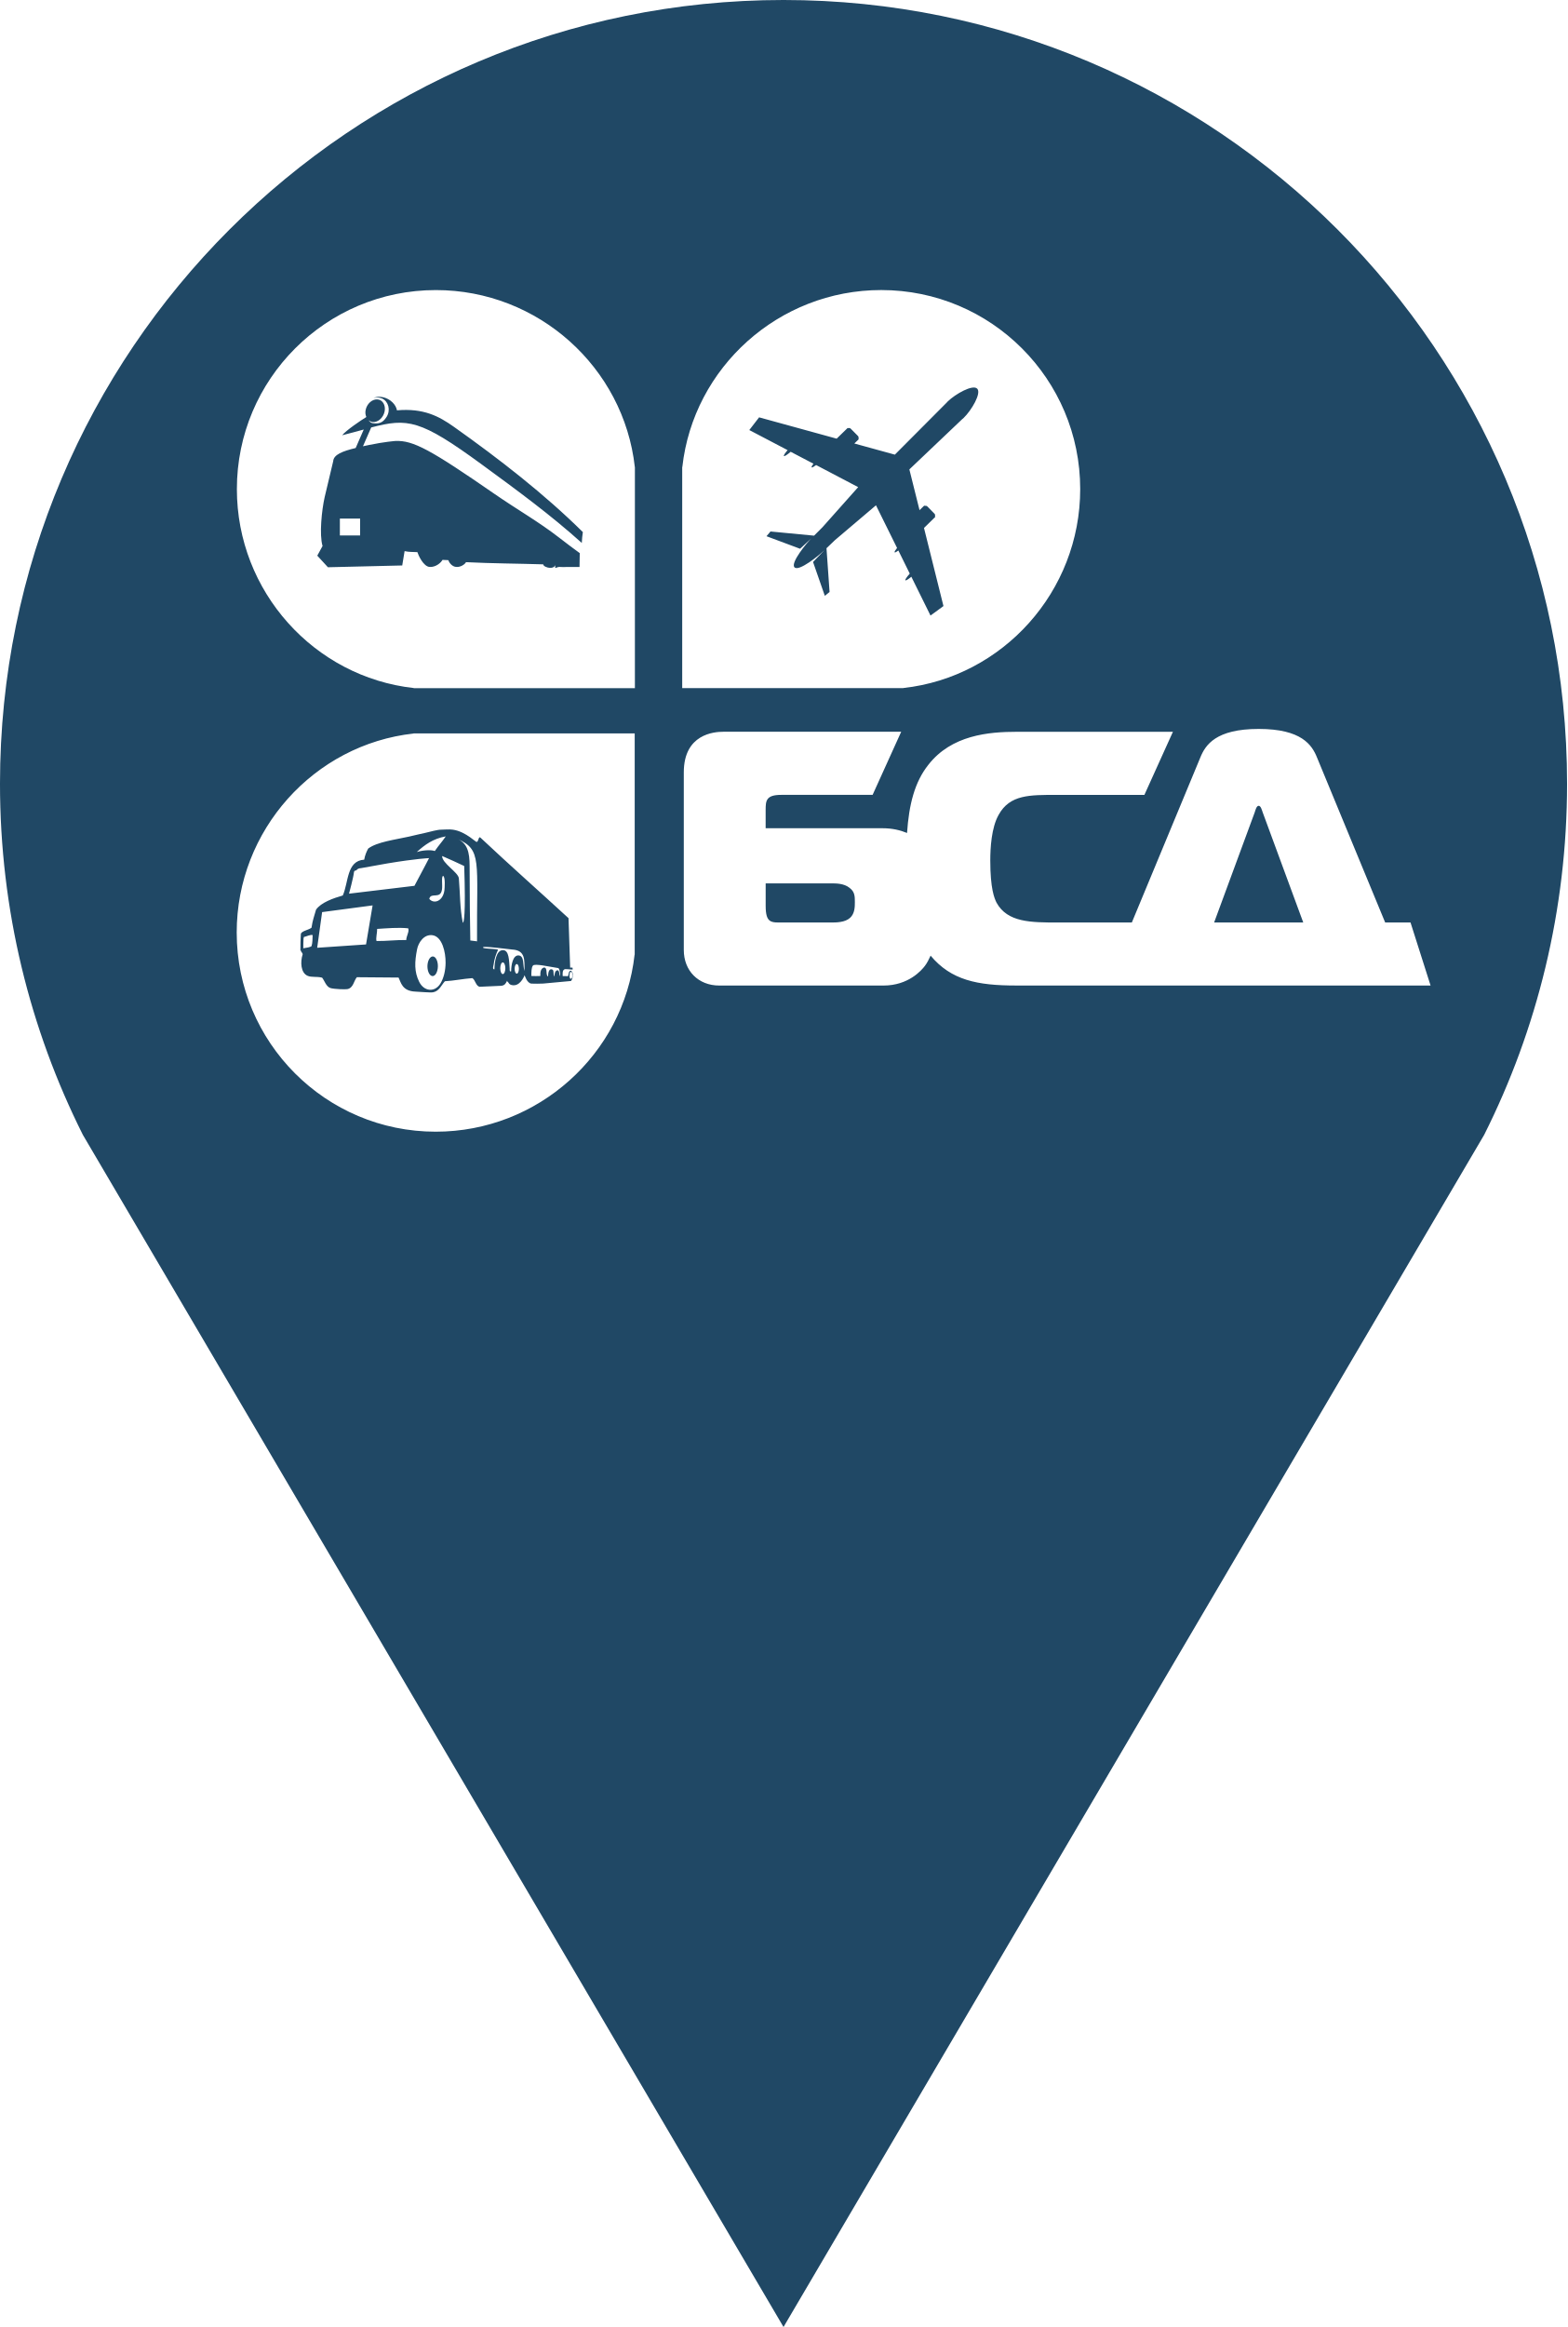
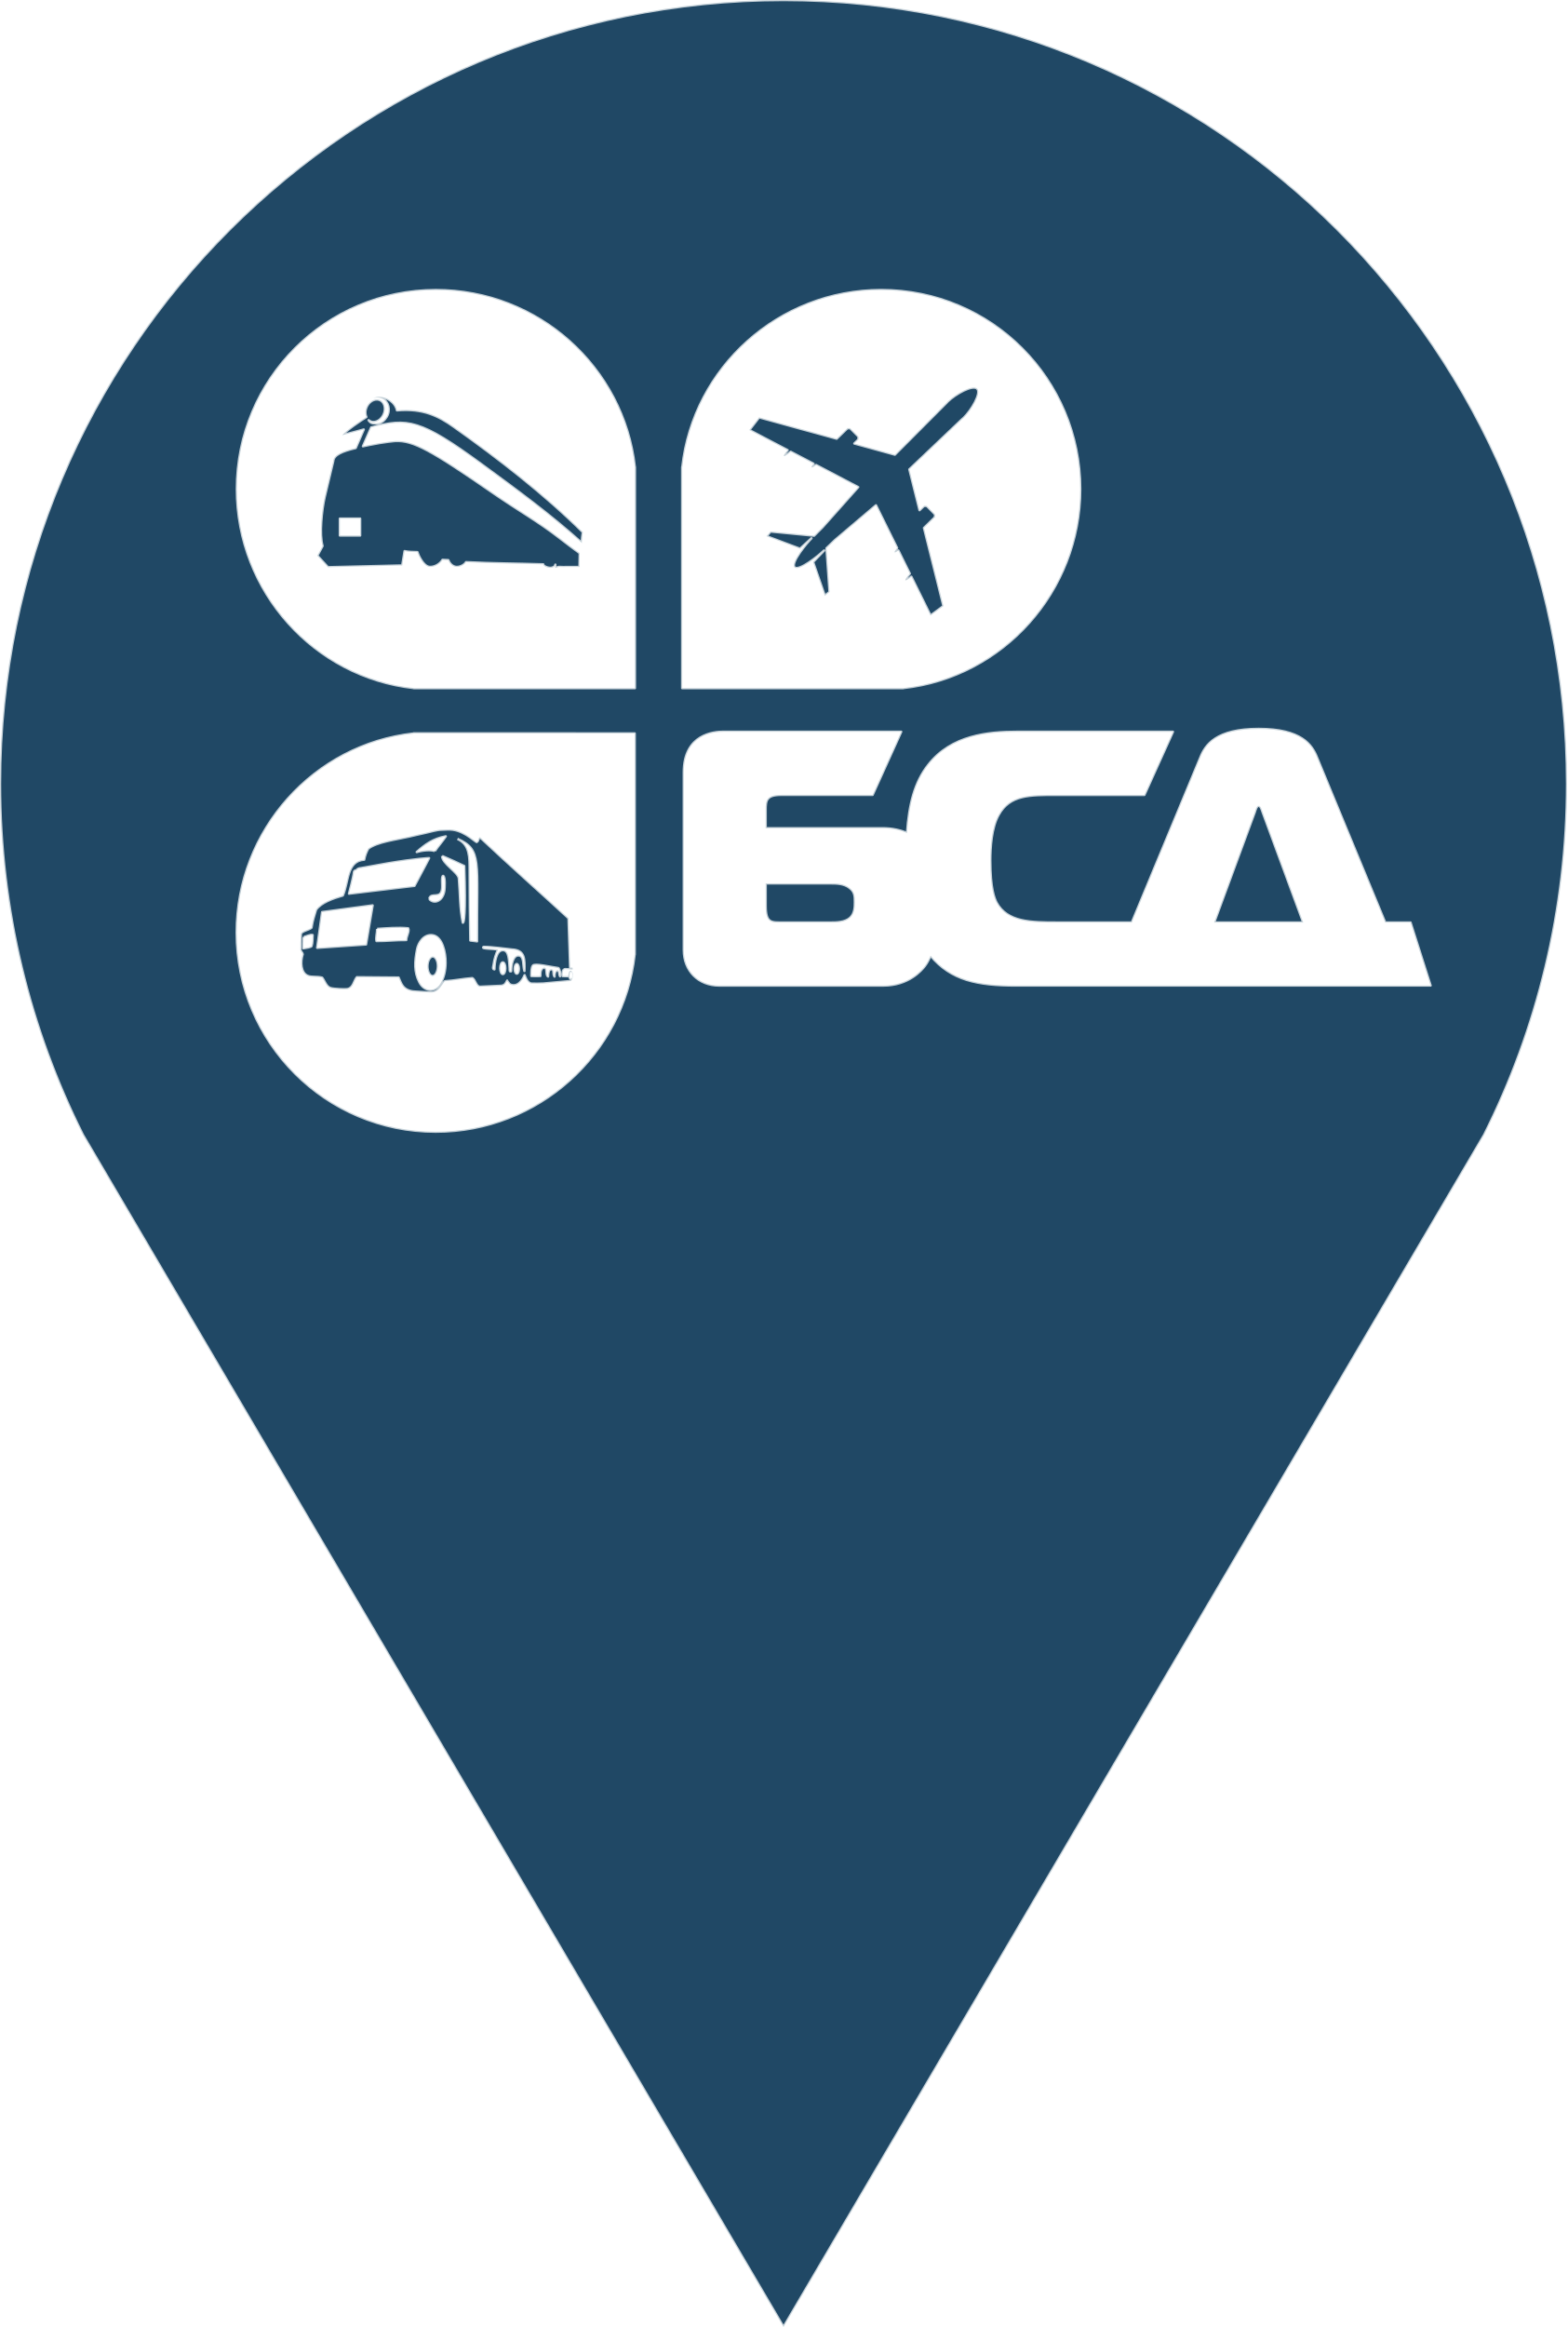
<svg xmlns="http://www.w3.org/2000/svg" width="64.255mm" height="95.39mm" viewBox="0 0 64.255 95.39" version="1.1" id="svg8">
  <defs id="defs2" />
  <g id="layer1" transform="translate(-54.37727,-91.51108)">
    <g transform="matrix(0.00117332,0,0,0.00117332,-19.40023,89.28347)" style="clip-rule:evenodd;fill-rule:evenodd;image-rendering:optimizeQuality;shape-rendering:geometricPrecision;text-rendering:geometricPrecision" id="Layer_x0020_1" />
    <g id="g886" transform="matrix(1.091602,0,0,1.091602,126.6936,-1.380083)" style="fill:#982d3a;stroke:none">
      <g style="fill:#982d3a;stroke:none;stroke-width:0.138;stroke-miterlimit:4;stroke-dasharray:none;stroke-opacity:0.482" transform="matrix(0.6193344,0,0,-0.6193344,-20.63644,119.7391)" id="g138" />
      <g style="fill:#982d3a;stroke:none;stroke-width:0.138;stroke-miterlimit:4;stroke-dasharray:none;stroke-opacity:0.482" transform="matrix(0.6193344,0,0,-0.6193344,-30.045,100.7913)" id="g142" />
      <g style="fill:#982d3a;stroke:none;stroke-width:0.138;stroke-miterlimit:4;stroke-dasharray:none;stroke-opacity:0.482" transform="matrix(0.6193344,0,0,-0.6193344,-50.12741,117.3237)" id="g146" />
      <g style="fill:#982d3a;stroke:none;stroke-width:0.138;stroke-miterlimit:4;stroke-dasharray:none;stroke-opacity:0.482" transform="matrix(0.6193344,0,0,-0.6193344,-52.07732,119.9819)" id="g150" />
      <g style="fill:#982d3a;stroke:none;stroke-width:0.138;stroke-miterlimit:4;stroke-dasharray:none;stroke-opacity:0.482" transform="matrix(0.6193344,0,0,-0.6193344,-49.63628,117.2436)" id="g154" />
      <g style="fill:#982d3a;stroke:none;stroke-width:0.138;stroke-miterlimit:4;stroke-dasharray:none;stroke-opacity:0.482" transform="matrix(0.6193344,0,0,-0.6193344,-44.79531,121.9373)" id="g158" />
      <g style="fill:#982d3a;stroke:none;stroke-width:0.138;stroke-miterlimit:4;stroke-dasharray:none;stroke-opacity:0.482" transform="matrix(0.6193344,0,0,-0.6193344,-49.91448,117.0576)" id="g162" />
      <g style="fill:#982d3a;stroke:none;stroke-width:0.138;stroke-miterlimit:4;stroke-dasharray:none;stroke-opacity:0.482" transform="matrix(0.6193344,0,0,-0.6193344,-50.12258,118.8551)" id="g166" />
      <g style="fill:#982d3a;stroke:none;stroke-width:0.138;stroke-miterlimit:4;stroke-dasharray:none;stroke-opacity:0.482" transform="matrix(0.6193344,0,0,-0.6193344,-54.33331,120.6907)" id="g170" />
      <g style="fill:#982d3a;stroke:none;stroke-width:0.138;stroke-miterlimit:4;stroke-dasharray:none;stroke-opacity:0.482" transform="matrix(0.6193344,0,0,-0.6193344,-50.00038,121.754)" id="g174" />
      <g style="fill:#982d3a;stroke:none;stroke-width:0.138;stroke-miterlimit:4;stroke-dasharray:none;stroke-opacity:0.482" transform="matrix(0.6193344,0,0,-0.6193344,-46.97995,120.7588)" id="g178" />
      <g style="fill:#982d3a;stroke:none;stroke-width:0.138;stroke-miterlimit:4;stroke-dasharray:none;stroke-opacity:0.482" transform="matrix(0.6193344,0,0,-0.6193344,-49.06655,116.5998)" id="g182" />
      <g style="fill:#982d3a;stroke:none;stroke-width:0.138;stroke-miterlimit:4;stroke-dasharray:none;stroke-opacity:0.482" transform="matrix(0.6193344,0,0,-0.6193344,-44.82312,121.5986)" id="g186" />
      <g style="fill:#982d3a;stroke:none;stroke-width:0.138;stroke-miterlimit:4;stroke-dasharray:none;stroke-opacity:0.482" transform="matrix(0.6193344,0,0,-0.6193344,-54.83528,120.2837)" id="g190" />
      <g style="fill:#982d3a;stroke:none;stroke-width:0.138;stroke-miterlimit:4;stroke-dasharray:none;stroke-opacity:0.482" transform="matrix(0.6193344,0,0,-0.6193344,-46.23235,121.356)" id="g194" />
      <g style="fill:#982d3a;stroke:none;stroke-width:0.138;stroke-miterlimit:4;stroke-dasharray:none;stroke-opacity:0.482" transform="matrix(0.6193344,0,0,-0.6193344,-46.83961,121.2968)" id="g198" />
      <g style="fill:#982d3a;stroke:none;stroke-width:0.138;stroke-miterlimit:4;stroke-dasharray:none;stroke-opacity:0.482" transform="matrix(0.6193344,0,0,-0.6193344,-47.36338,121.2351)" id="g202" />
      <g style="fill:#982d3a;stroke:none;stroke-width:0.138;stroke-miterlimit:4;stroke-dasharray:none;stroke-opacity:0.482" transform="matrix(0.6193344,0,0,-0.6193344,-44.39615,105.4841)" id="g206" />
    </g>
-     <path id="path952" style="opacity:1;fill:#204865;fill-opacity:1;stroke:none;stroke-width:2;stroke-linejoin:round;stroke-miterlimit:4;stroke-dasharray:none;stroke-dashoffset:0;stroke-opacity:1" d="m 86.504,91.511 c 17.744,0 32.128,14.384 32.128,32.127 0,5.177 -1.226,10.065 -3.4,14.395 L 86.504,186.901 57.776,138.033 c -2.173,-4.331 -3.399,-9.219 -3.399,-14.395 0,-17.743 14.384,-32.127 32.127,-32.127 z m -18.191,21.951 h 0.83 v -0.692 h -0.83 z m 9.918,0.304 c -1.291,-1.159 -2.612,-2.127 -4.119,-3.23 -2.502,-1.829 -3.017,-1.893 -4.515,-1.502 l -0.337,0.771 c 0.082,-0.018 0.166,-0.035 0.254,-0.054 0.627,-0.13 1.072,-0.163 1.072,-0.163 0.737,-0.033 1.445,0.358 4.069,2.171 0.952,0.658 1.8,1.132 2.657,1.797 0.281,0.22 0.586,0.447 0.837,0.629 -0.009,0.108 -0.001,0.462 -0.009,0.569 -0.255,-0.003 -0.442,0.002 -0.564,0 -0.034,0.008 -0.135,0.002 -0.252,-0.003 -0.12,-0.004 -0.19,0.09 -0.183,0.011 l 0.007,-0.105 c -0.003,0.079 -0.105,0.138 -0.225,0.133 -0.113,-0.006 -0.27,-0.07 -0.272,-0.145 -1.053,-0.033 -2.084,-0.035 -3.166,-0.089 -0.044,0.085 -0.21,0.205 -0.391,0.196 -0.186,-0.007 -0.306,-0.188 -0.335,-0.279 -0.079,-0.004 -0.158,-0.007 -0.239,-0.011 -0.054,0.107 -0.262,0.302 -0.522,0.29 -0.262,-0.012 -0.473,-0.494 -0.507,-0.608 -0.178,-0.01 -0.343,6.7e-4 -0.524,-0.041 l -0.097,0.588 -3.047,0.073 -0.436,-0.475 0.216,-0.396 c -0.139,-0.471 -0.032,-1.474 0.085,-1.998 0.073,-0.319 0.352,-1.479 0.352,-1.479 0.017,-0.266 0.377,-0.41 0.921,-0.54 l 0.331,-0.758 c -0.262,0.072 -0.552,0.151 -0.886,0.236 0.169,-0.206 0.757,-0.604 0.992,-0.748 -0.034,-0.081 -0.051,-0.178 -0.029,-0.285 0.05,-0.256 0.265,-0.452 0.484,-0.437 0.214,0.015 0.345,0.236 0.295,0.491 -0.051,0.257 -0.269,0.453 -0.483,0.437 -0.068,-0.005 -0.124,-0.036 -0.173,-0.075 0.041,0.063 0.097,0.113 0.173,0.122 0.209,0.024 0.392,0.019 0.565,-0.26 0.173,-0.279 0.075,-0.636 -0.187,-0.752 -0.107,-0.047 -0.231,-0.051 -0.349,-0.022 0.229,-0.106 0.56,-0.034 0.778,0.181 0.101,0.098 0.161,0.214 0.182,0.326 1.086,-0.097 1.725,0.243 2.332,0.674 1.866,1.322 3.725,2.768 5.29,4.317 -0.022,0.137 -0.036,0.285 -0.043,0.445 m 2.174,-3.112 c -0.453,-4.081 -3.958,-7.254 -8.157,-7.254 -4.507,0 -8.16,3.653 -8.16,8.159 0,4.201 3.174,7.704 7.255,8.155 v 0.004 h 9.065 v -9.064 z m -5.413,20.306 c -0.057,0 -0.104,0.108 -0.104,0.24 0,0.132 0.047,0.239 0.104,0.239 0.057,0 0.104,-0.107 0.104,-0.239 0,-0.132 -0.047,-0.24 -0.104,-0.24 m 0.572,0.067 c -0.047,0 -0.087,0.088 -0.087,0.198 0,0.109 0.04,0.197 0.087,0.197 0.049,0 0.087,-0.089 0.087,-0.197 0,-0.11 -0.039,-0.198 -0.087,-0.198 m 0.663,0.065 c -0.065,0.08 -0.065,0.276 -0.065,0.425 0.218,0.011 0.139,0.001 0.368,0.001 -0.005,-0.177 0.022,-0.322 0.162,-0.35 0.151,0.026 0.043,0.307 0.155,0.371 0.001,-0.158 0.037,-0.313 0.143,-0.296 0.132,0.018 0.04,0.191 0.122,0.299 -0.003,-0.134 0.022,-0.237 0.126,-0.263 0.089,0.028 0.055,0.176 0.101,0.249 0.014,-0.124 -0.013,-0.272 -0.063,-0.333 -0.395,-0.058 -0.967,-0.199 -1.05,-0.104 m -9.391,-1.171 c -0.005,0.021 -0.012,0.041 -0.014,0.064 -0.006,0.132 -0.011,0.265 -0.009,0.398 0.13,-0.02 0.293,-0.045 0.337,-0.089 0.045,-0.135 0.038,-0.304 0.045,-0.453 -0.092,-0.028 -0.256,0.06 -0.359,0.079 m 10.929,1.435 c -0.047,0.048 -0.059,0.256 0.012,0.282 0.1,-0.021 0.085,-0.213 0.039,-0.282 -0.017,0 -0.041,-0.011 -0.051,0 m -4.632,-5.457 c 0.406,0.183 0.499,0.54 0.499,1.113 0,0.951 0.015,2.618 0.029,3.052 0.245,0.028 0.272,0.035 0.275,0.036 -0.016,-3.326 0.208,-3.749 -0.803,-4.201 m 2.278,4.54 c -0.334,-0.032 -0.844,-0.112 -1.204,-0.112 -0.147,0.09 0.439,0.06 0.593,0.114 -0.077,0.151 -0.16,0.396 -0.184,0.614 -0.004,0.043 -0.064,0.191 0.033,0.193 0.005,-0.264 0.061,-0.805 0.362,-0.788 0.242,0.014 0.238,0.429 0.263,0.754 0,0.103 0,0.131 0.061,0.112 0.001,-0.253 0.068,-0.669 0.309,-0.649 0.241,0.022 0.164,0.408 0.236,0.637 0.009,-0.479 0.025,-0.83 -0.469,-0.877 m -3.297,1.086 c -0.119,-10e-4 -0.212,-0.183 -0.212,-0.406 0.004,-0.222 0.103,-0.4 0.221,-0.399 0.116,0 0.211,0.183 0.208,0.404 -0.004,0.223 -0.1,0.403 -0.218,0.402 m 0.004,-1.675 c -0.356,-0.055 -0.588,0.304 -0.64,0.58 -0.101,0.515 -0.119,0.919 0.089,1.333 0.198,0.396 0.634,0.434 0.861,0.08 0.148,-0.236 0.216,-0.546 0.22,-0.861 0.005,-0.439 -0.139,-1.07 -0.531,-1.132 m -4.734,0.514 2.003,-0.137 0.269,-1.6 -2.07,0.275 z m 4.596,-2.004 c 0.186,0.223 0.56,0.103 0.621,-0.354 0.008,-0.073 0.046,-0.544 -0.053,-0.588 -0.08,0.018 -0.021,0.378 -0.045,0.542 -0.055,0.444 -0.459,0.105 -0.523,0.4 m 0.227,-1.962 c 0.189,-0.274 0.259,-0.326 0.449,-0.601 -0.529,0.098 -0.855,0.343 -1.189,0.642 0.242,-0.074 0.571,-0.101 0.74,-0.041 m 5.588,5.327 c -0.364,0.032 -0.742,0.07 -1.146,0.106 -0.093,0.009 -0.408,0.006 -0.477,0.002 -0.188,-0.012 -0.283,-0.345 -0.283,-0.345 0,0 -0.137,0.374 -0.402,0.41 -0.086,0.013 -0.208,-0.006 -0.256,-0.098 -0.025,-0.047 -0.066,-0.045 -0.057,-0.09 -0.05,0.094 -0.083,0.193 -0.237,0.212 -0.272,0.012 -0.899,0.041 -0.899,0.041 -0.157,-0.047 -0.17,-0.286 -0.293,-0.355 -0.389,0.028 -0.732,0.105 -1.125,0.128 -0.134,0.139 -0.223,0.404 -0.483,0.452 -0.111,0.022 -0.544,-0.021 -0.72,-0.027 -0.558,-0.02 -0.599,-0.386 -0.696,-0.576 -0.654,-0.007 -1.059,-0.007 -1.71,-0.014 -0.127,0.144 -0.14,0.443 -0.393,0.488 -0.083,0.016 -0.529,0.002 -0.686,-0.043 -0.183,-0.055 -0.249,-0.31 -0.346,-0.427 -0.229,-0.058 -0.429,-0.003 -0.598,-0.077 -0.278,-0.124 -0.303,-0.562 -0.199,-0.883 -0.009,-0.067 -0.065,-0.086 -0.076,-0.149 l -0.017,-0.013 c -0.005,-0.16 0.007,-0.53 0.018,-0.663 0.014,-0.128 0.313,-0.165 0.437,-0.262 0.049,-0.323 0.103,-0.45 0.186,-0.74 0.203,-0.295 0.711,-0.471 1.097,-0.582 0.241,-0.542 0.152,-1.422 0.878,-1.468 0.03,-0.178 0.091,-0.322 0.164,-0.456 0.371,-0.275 1.108,-0.362 1.679,-0.491 0.214,-0.049 0.439,-0.105 0.654,-0.15 0.231,-0.051 0.489,-0.133 0.669,-0.133 0.11,0 0.316,-0.022 0.466,0 0.547,0.076 0.989,0.567 0.986,0.5 0.075,-0.02 0.069,-0.247 0.149,-0.172 1.257,1.18 2.375,2.165 3.61,3.3 0.018,0.578 0.05,1.537 0.068,2.028 0.139,-0.009 0.091,0.009 0.101,0.079 -0.059,0.007 -0.341,-0.041 -0.343,-0.002 -0.073,0.032 -0.07,0.155 -0.064,0.269 0.103,0.005 0.097,-0.003 0.219,0.005 0.032,-0.08 0.016,-0.206 0.107,-0.226 0.141,0.051 0.089,0.343 0.014,0.423 m -6.454,-10.15 v 0.005 c -4.079,0.45 -7.253,3.956 -7.253,8.155 0,4.511 3.651,8.167 8.159,8.167 4.199,0 7.704,-3.176 8.156,-7.259 h 0.004 v -9.067 z m 1.17,5.026 c -0.008,0.299 0.665,0.668 0.686,0.917 0.057,0.673 0.037,1.203 0.161,1.816 0.043,0.023 0.126,-0.301 0.058,-2.323 -0.119,-0.061 -0.774,-0.357 -0.905,-0.41 m -2.665,2.989 c 0.007,0.143 -0.062,0.382 -0.025,0.496 0.431,0.004 0.79,-0.047 1.219,-0.041 0.001,-0.159 0.14,-0.364 0.078,-0.48 -0.413,-0.043 -0.878,0.001 -1.272,0.025 m 2.129,-2.902 c 0,0 -0.521,0.018 -1.714,0.218 l -1.088,0.195 c 0,0 -0.107,-0.004 -0.169,0.076 -0.03,0.038 -0.097,-0.005 -0.11,0.097 -0.018,0.197 -0.201,0.871 -0.201,0.871 l 2.683,-0.322 0.452,-0.852 z m 21.922,-18.047 c -0.021,0.022 -0.046,0.04 -0.069,0.06 l -2.159,2.052 0.417,1.671 0.197,-0.191 0.019,0.018 c 0.032,-0.013 0.075,-0.009 0.108,0.024 l 0.289,0.295 c 0.03,0.032 0.032,0.075 0.018,0.109 l 0.018,0.018 -0.466,0.457 0.798,3.201 -0.531,0.389 -0.786,-1.591 c -0.126,0.105 -0.223,0.165 -0.244,0.145 -0.02,-0.022 0.055,-0.133 0.179,-0.273 l -0.467,-0.947 c -0.08,0.06 -0.136,0.089 -0.152,0.074 -0.017,-0.016 0.024,-0.085 0.099,-0.178 l -0.865,-1.749 -1.684,1.429 -0.345,0.331 0.126,1.792 -0.194,0.16 -0.483,-1.388 0.454,-0.472 -0.016,0.012 c -0.184,0.181 -1.018,0.863 -1.198,0.679 -0.179,-0.184 0.508,-1.01 0.694,-1.191 l -0.467,0.429 -1.376,-0.514 0.164,-0.194 1.787,0.171 0.344,-0.345 1.464,-1.644 -1.724,-0.905 c -0.098,0.073 -0.169,0.112 -0.184,0.095 -0.013,-0.014 0.015,-0.072 0.076,-0.149 l -0.935,-0.49 c -0.143,0.122 -0.255,0.196 -0.277,0.172 -0.02,-0.02 0.042,-0.116 0.15,-0.24 l -1.57,-0.823 0.402,-0.521 3.18,0.874 0.456,-0.444 0.02,0.017 c 0.033,-0.016 0.075,-0.011 0.105,0.022 l 0.292,0.295 c 0.03,0.035 0.033,0.076 0.018,0.11 l 0.018,0.02 -0.184,0.178 1.661,0.457 2.101,-2.109 c 0,0 0.002,-0.001 0.003,-0.001 0.019,-0.022 0.037,-0.045 0.061,-0.067 0.321,-0.313 1.032,-0.713 1.212,-0.527 0.181,0.185 -0.233,0.886 -0.557,1.2 m -3.38,-5.243 c -4.199,0 -7.702,3.173 -8.154,7.254 h -0.005 v 9.064 h 9.066 v -0.004 c 4.08,-0.45 7.253,-3.954 7.253,-8.155 0,-4.507 -3.652,-8.159 -8.16,-8.159 m 13.651,25.926 1.665,-4.517 c 0.029,-0.089 0.072,-0.267 0.162,-0.267 0.089,0 0.132,0.178 0.164,0.267 l 1.664,4.517 z m -14.925,-0.193 c -0.208,0.193 -0.579,0.193 -0.771,0.193 h -1.978 c -0.475,0 -0.714,0.045 -0.714,-0.683 v -0.921 h 2.692 c 0.193,0 0.519,0 0.742,0.179 0.223,0.162 0.223,0.354 0.223,0.593 0,0.178 0,0.462 -0.194,0.639 m 22.978,0.193 h -1.039 l -2.794,-6.761 c -0.208,-0.521 -0.64,-1.174 -2.393,-1.174 -1.754,0 -2.185,0.654 -2.394,1.174 l -2.807,6.761 h -0.141 -0.885 -2 c -1.114,0 -2.077,0 -2.524,-0.818 -0.087,-0.179 -0.254,-0.563 -0.254,-1.723 0,-0.505 0.045,-1.352 0.343,-1.873 0.458,-0.832 1.278,-0.817 2.378,-0.817 h 3.598 l 1.17,-2.587 h -6.39 c -1.174,0 -2.689,0.135 -3.639,1.354 -0.564,0.709 -0.794,1.633 -0.873,2.794 -0.28,-0.116 -0.611,-0.194 -0.996,-0.194 h -4.802 v -0.744 c 0,-0.387 0.017,-0.624 0.64,-0.624 h 3.746 l 1.172,-2.587 h -7.295 c -0.372,0 -1.619,0.09 -1.619,1.665 v 7.281 c 0,0.848 0.593,1.457 1.455,1.457 h 6.732 c 1.026,0 1.561,-0.625 1.696,-0.802 0.098,-0.128 0.168,-0.274 0.237,-0.423 0.84,1.005 1.915,1.224 3.503,1.224 h 3.722 0.885 12.39 z" />
+     <path id="path952" style="opacity:1;fill:#204865;fill-opacity:1;stroke:#feffff;stroke-width:0.1;stroke-linejoin:round;stroke-miterlimit:4;stroke-dasharray:none;stroke-dashoffset:0;stroke-opacity:0.748" d="m 86.504,91.511 c 17.744,0 32.128,14.384 32.128,32.127 0,5.177 -1.226,10.065 -3.4,14.395 L 86.504,186.901 57.776,138.033 c -2.173,-4.331 -3.399,-9.219 -3.399,-14.395 0,-17.743 14.384,-32.127 32.127,-32.127 z m -18.191,21.951 h 0.83 v -0.692 h -0.83 z m 9.918,0.304 c -1.291,-1.159 -2.612,-2.127 -4.119,-3.23 -2.502,-1.829 -3.017,-1.893 -4.515,-1.502 l -0.337,0.771 c 0.082,-0.018 0.166,-0.035 0.254,-0.054 0.627,-0.13 1.072,-0.163 1.072,-0.163 0.737,-0.033 1.445,0.358 4.069,2.171 0.952,0.658 1.8,1.132 2.657,1.797 0.281,0.22 0.586,0.447 0.837,0.629 -0.009,0.108 -0.001,0.462 -0.009,0.569 -0.255,-0.003 -0.442,0.002 -0.564,0 -0.034,0.008 -0.135,0.002 -0.252,-0.003 -0.12,-0.004 -0.19,0.09 -0.183,0.011 l 0.007,-0.105 c -0.003,0.079 -0.105,0.138 -0.225,0.133 -0.113,-0.006 -0.27,-0.07 -0.272,-0.145 -1.053,-0.033 -2.084,-0.035 -3.166,-0.089 -0.044,0.085 -0.21,0.205 -0.391,0.196 -0.186,-0.007 -0.306,-0.188 -0.335,-0.279 -0.079,-0.004 -0.158,-0.007 -0.239,-0.011 -0.054,0.107 -0.262,0.302 -0.522,0.29 -0.262,-0.012 -0.473,-0.494 -0.507,-0.608 -0.178,-0.01 -0.343,6.7e-4 -0.524,-0.041 l -0.097,0.588 -3.047,0.073 -0.436,-0.475 0.216,-0.396 c -0.139,-0.471 -0.032,-1.474 0.085,-1.998 0.073,-0.319 0.352,-1.479 0.352,-1.479 0.017,-0.266 0.377,-0.41 0.921,-0.54 l 0.331,-0.758 c -0.262,0.072 -0.552,0.151 -0.886,0.236 0.169,-0.206 0.757,-0.604 0.992,-0.748 -0.034,-0.081 -0.051,-0.178 -0.029,-0.285 0.05,-0.256 0.265,-0.452 0.484,-0.437 0.214,0.015 0.345,0.236 0.295,0.491 -0.051,0.257 -0.269,0.453 -0.483,0.437 -0.068,-0.005 -0.124,-0.036 -0.173,-0.075 0.041,0.063 0.097,0.113 0.173,0.122 0.209,0.024 0.392,0.019 0.565,-0.26 0.173,-0.279 0.075,-0.636 -0.187,-0.752 -0.107,-0.047 -0.231,-0.051 -0.349,-0.022 0.229,-0.106 0.56,-0.034 0.778,0.181 0.101,0.098 0.161,0.214 0.182,0.326 1.086,-0.097 1.725,0.243 2.332,0.674 1.866,1.322 3.725,2.768 5.29,4.317 -0.022,0.137 -0.036,0.285 -0.043,0.445 m 2.174,-3.112 c -0.453,-4.081 -3.958,-7.254 -8.157,-7.254 -4.507,0 -8.16,3.653 -8.16,8.159 0,4.201 3.174,7.704 7.255,8.155 v 0.004 h 9.065 v -9.064 z m -5.413,20.306 c -0.057,0 -0.104,0.108 -0.104,0.24 0,0.132 0.047,0.239 0.104,0.239 0.057,0 0.104,-0.107 0.104,-0.239 0,-0.132 -0.047,-0.24 -0.104,-0.24 m 0.572,0.067 c -0.047,0 -0.087,0.088 -0.087,0.198 0,0.109 0.04,0.197 0.087,0.197 0.049,0 0.087,-0.089 0.087,-0.197 0,-0.11 -0.039,-0.198 -0.087,-0.198 m 0.663,0.065 c -0.065,0.08 -0.065,0.276 -0.065,0.425 0.218,0.011 0.139,0.001 0.368,0.001 -0.005,-0.177 0.022,-0.322 0.162,-0.35 0.151,0.026 0.043,0.307 0.155,0.371 0.001,-0.158 0.037,-0.313 0.143,-0.296 0.132,0.018 0.04,0.191 0.122,0.299 -0.003,-0.134 0.022,-0.237 0.126,-0.263 0.089,0.028 0.055,0.176 0.101,0.249 0.014,-0.124 -0.013,-0.272 -0.063,-0.333 -0.395,-0.058 -0.967,-0.199 -1.05,-0.104 m -9.391,-1.171 c -0.005,0.021 -0.012,0.041 -0.014,0.064 -0.006,0.132 -0.011,0.265 -0.009,0.398 0.13,-0.02 0.293,-0.045 0.337,-0.089 0.045,-0.135 0.038,-0.304 0.045,-0.453 -0.092,-0.028 -0.256,0.06 -0.359,0.079 m 10.929,1.435 c -0.047,0.048 -0.059,0.256 0.012,0.282 0.1,-0.021 0.085,-0.213 0.039,-0.282 -0.017,0 -0.041,-0.011 -0.051,0 m -4.632,-5.457 c 0.406,0.183 0.499,0.54 0.499,1.113 0,0.951 0.015,2.618 0.029,3.052 0.245,0.028 0.272,0.035 0.275,0.036 -0.016,-3.326 0.208,-3.749 -0.803,-4.201 m 2.278,4.54 c -0.334,-0.032 -0.844,-0.112 -1.204,-0.112 -0.147,0.09 0.439,0.06 0.593,0.114 -0.077,0.151 -0.16,0.396 -0.184,0.614 -0.004,0.043 -0.064,0.191 0.033,0.193 0.005,-0.264 0.061,-0.805 0.362,-0.788 0.242,0.014 0.238,0.429 0.263,0.754 0,0.103 0,0.131 0.061,0.112 0.001,-0.253 0.068,-0.669 0.309,-0.649 0.241,0.022 0.164,0.408 0.236,0.637 0.009,-0.479 0.025,-0.83 -0.469,-0.877 m -3.297,1.086 c -0.119,-10e-4 -0.212,-0.183 -0.212,-0.406 0.004,-0.222 0.103,-0.4 0.221,-0.399 0.116,0 0.211,0.183 0.208,0.404 -0.004,0.223 -0.1,0.403 -0.218,0.402 m 0.004,-1.675 c -0.356,-0.055 -0.588,0.304 -0.64,0.58 -0.101,0.515 -0.119,0.919 0.089,1.333 0.198,0.396 0.634,0.434 0.861,0.08 0.148,-0.236 0.216,-0.546 0.22,-0.861 0.005,-0.439 -0.139,-1.07 -0.531,-1.132 m -4.734,0.514 2.003,-0.137 0.269,-1.6 -2.07,0.275 z m 4.596,-2.004 c 0.186,0.223 0.56,0.103 0.621,-0.354 0.008,-0.073 0.046,-0.544 -0.053,-0.588 -0.08,0.018 -0.021,0.378 -0.045,0.542 -0.055,0.444 -0.459,0.105 -0.523,0.4 m 0.227,-1.962 c 0.189,-0.274 0.259,-0.326 0.449,-0.601 -0.529,0.098 -0.855,0.343 -1.189,0.642 0.242,-0.074 0.571,-0.101 0.74,-0.041 m 5.588,5.327 c -0.364,0.032 -0.742,0.07 -1.146,0.106 -0.093,0.009 -0.408,0.006 -0.477,0.002 -0.188,-0.012 -0.283,-0.345 -0.283,-0.345 0,0 -0.137,0.374 -0.402,0.41 -0.086,0.013 -0.208,-0.006 -0.256,-0.098 -0.025,-0.047 -0.066,-0.045 -0.057,-0.09 -0.05,0.094 -0.083,0.193 -0.237,0.212 -0.272,0.012 -0.899,0.041 -0.899,0.041 -0.157,-0.047 -0.17,-0.286 -0.293,-0.355 -0.389,0.028 -0.732,0.105 -1.125,0.128 -0.134,0.139 -0.223,0.404 -0.483,0.452 -0.111,0.022 -0.544,-0.021 -0.72,-0.027 -0.558,-0.02 -0.599,-0.386 -0.696,-0.576 -0.654,-0.007 -1.059,-0.007 -1.71,-0.014 -0.127,0.144 -0.14,0.443 -0.393,0.488 -0.083,0.016 -0.529,0.002 -0.686,-0.043 -0.183,-0.055 -0.249,-0.31 -0.346,-0.427 -0.229,-0.058 -0.429,-0.003 -0.598,-0.077 -0.278,-0.124 -0.303,-0.562 -0.199,-0.883 -0.009,-0.067 -0.065,-0.086 -0.076,-0.149 l -0.017,-0.013 c -0.005,-0.16 0.007,-0.53 0.018,-0.663 0.014,-0.128 0.313,-0.165 0.437,-0.262 0.049,-0.323 0.103,-0.45 0.186,-0.74 0.203,-0.295 0.711,-0.471 1.097,-0.582 0.241,-0.542 0.152,-1.422 0.878,-1.468 0.03,-0.178 0.091,-0.322 0.164,-0.456 0.371,-0.275 1.108,-0.362 1.679,-0.491 0.214,-0.049 0.439,-0.105 0.654,-0.15 0.231,-0.051 0.489,-0.133 0.669,-0.133 0.11,0 0.316,-0.022 0.466,0 0.547,0.076 0.989,0.567 0.986,0.5 0.075,-0.02 0.069,-0.247 0.149,-0.172 1.257,1.18 2.375,2.165 3.61,3.3 0.018,0.578 0.05,1.537 0.068,2.028 0.139,-0.009 0.091,0.009 0.101,0.079 -0.059,0.007 -0.341,-0.041 -0.343,-0.002 -0.073,0.032 -0.07,0.155 -0.064,0.269 0.103,0.005 0.097,-0.003 0.219,0.005 0.032,-0.08 0.016,-0.206 0.107,-0.226 0.141,0.051 0.089,0.343 0.014,0.423 m -6.454,-10.15 v 0.005 c -4.079,0.45 -7.253,3.956 -7.253,8.155 0,4.511 3.651,8.167 8.159,8.167 4.199,0 7.704,-3.176 8.156,-7.259 h 0.004 v -9.067 z m 1.17,5.026 c -0.008,0.299 0.665,0.668 0.686,0.917 0.057,0.673 0.037,1.203 0.161,1.816 0.043,0.023 0.126,-0.301 0.058,-2.323 -0.119,-0.061 -0.774,-0.357 -0.905,-0.41 m -2.665,2.989 c 0.007,0.143 -0.062,0.382 -0.025,0.496 0.431,0.004 0.79,-0.047 1.219,-0.041 0.001,-0.159 0.14,-0.364 0.078,-0.48 -0.413,-0.043 -0.878,0.001 -1.272,0.025 m 2.129,-2.902 c 0,0 -0.521,0.018 -1.714,0.218 l -1.088,0.195 c 0,0 -0.107,-0.004 -0.169,0.076 -0.03,0.038 -0.097,-0.005 -0.11,0.097 -0.018,0.197 -0.201,0.871 -0.201,0.871 l 2.683,-0.322 0.452,-0.852 z m 21.922,-18.047 c -0.021,0.022 -0.046,0.04 -0.069,0.06 l -2.159,2.052 0.417,1.671 0.197,-0.191 0.019,0.018 c 0.032,-0.013 0.075,-0.009 0.108,0.024 l 0.289,0.295 c 0.03,0.032 0.032,0.075 0.018,0.109 l 0.018,0.018 -0.466,0.457 0.798,3.201 -0.531,0.389 -0.786,-1.591 c -0.126,0.105 -0.223,0.165 -0.244,0.145 -0.02,-0.022 0.055,-0.133 0.179,-0.273 l -0.467,-0.947 c -0.08,0.06 -0.136,0.089 -0.152,0.074 -0.017,-0.016 0.024,-0.085 0.099,-0.178 l -0.865,-1.749 -1.684,1.429 -0.345,0.331 0.126,1.792 -0.194,0.16 -0.483,-1.388 0.454,-0.472 -0.016,0.012 c -0.184,0.181 -1.018,0.863 -1.198,0.679 -0.179,-0.184 0.508,-1.01 0.694,-1.191 l -0.467,0.429 -1.376,-0.514 0.164,-0.194 1.787,0.171 0.344,-0.345 1.464,-1.644 -1.724,-0.905 c -0.098,0.073 -0.169,0.112 -0.184,0.095 -0.013,-0.014 0.015,-0.072 0.076,-0.149 l -0.935,-0.49 c -0.143,0.122 -0.255,0.196 -0.277,0.172 -0.02,-0.02 0.042,-0.116 0.15,-0.24 l -1.57,-0.823 0.402,-0.521 3.18,0.874 0.456,-0.444 0.02,0.017 c 0.033,-0.016 0.075,-0.011 0.105,0.022 l 0.292,0.295 c 0.03,0.035 0.033,0.076 0.018,0.11 l 0.018,0.02 -0.184,0.178 1.661,0.457 2.101,-2.109 c 0,0 0.002,-0.001 0.003,-0.001 0.019,-0.022 0.037,-0.045 0.061,-0.067 0.321,-0.313 1.032,-0.713 1.212,-0.527 0.181,0.185 -0.233,0.886 -0.557,1.2 m -3.38,-5.243 c -4.199,0 -7.702,3.173 -8.154,7.254 h -0.005 v 9.064 h 9.066 v -0.004 c 4.08,-0.45 7.253,-3.954 7.253,-8.155 0,-4.507 -3.652,-8.159 -8.16,-8.159 m 13.651,25.926 1.665,-4.517 c 0.029,-0.089 0.072,-0.267 0.162,-0.267 0.089,0 0.132,0.178 0.164,0.267 l 1.664,4.517 z m -14.925,-0.193 c -0.208,0.193 -0.579,0.193 -0.771,0.193 h -1.978 c -0.475,0 -0.714,0.045 -0.714,-0.683 v -0.921 h 2.692 c 0.193,0 0.519,0 0.742,0.179 0.223,0.162 0.223,0.354 0.223,0.593 0,0.178 0,0.462 -0.194,0.639 m 22.978,0.193 h -1.039 l -2.794,-6.761 c -0.208,-0.521 -0.64,-1.174 -2.393,-1.174 -1.754,0 -2.185,0.654 -2.394,1.174 l -2.807,6.761 h -0.141 -0.885 -2 c -1.114,0 -2.077,0 -2.524,-0.818 -0.087,-0.179 -0.254,-0.563 -0.254,-1.723 0,-0.505 0.045,-1.352 0.343,-1.873 0.458,-0.832 1.278,-0.817 2.378,-0.817 h 3.598 l 1.17,-2.587 h -6.39 c -1.174,0 -2.689,0.135 -3.639,1.354 -0.564,0.709 -0.794,1.633 -0.873,2.794 -0.28,-0.116 -0.611,-0.194 -0.996,-0.194 h -4.802 v -0.744 c 0,-0.387 0.017,-0.624 0.64,-0.624 h 3.746 l 1.172,-2.587 h -7.295 c -0.372,0 -1.619,0.09 -1.619,1.665 v 7.281 c 0,0.848 0.593,1.457 1.455,1.457 h 6.732 c 1.026,0 1.561,-0.625 1.696,-0.802 0.098,-0.128 0.168,-0.274 0.237,-0.423 0.84,1.005 1.915,1.224 3.503,1.224 h 3.722 0.885 12.39 z" />
  </g>
</svg>
